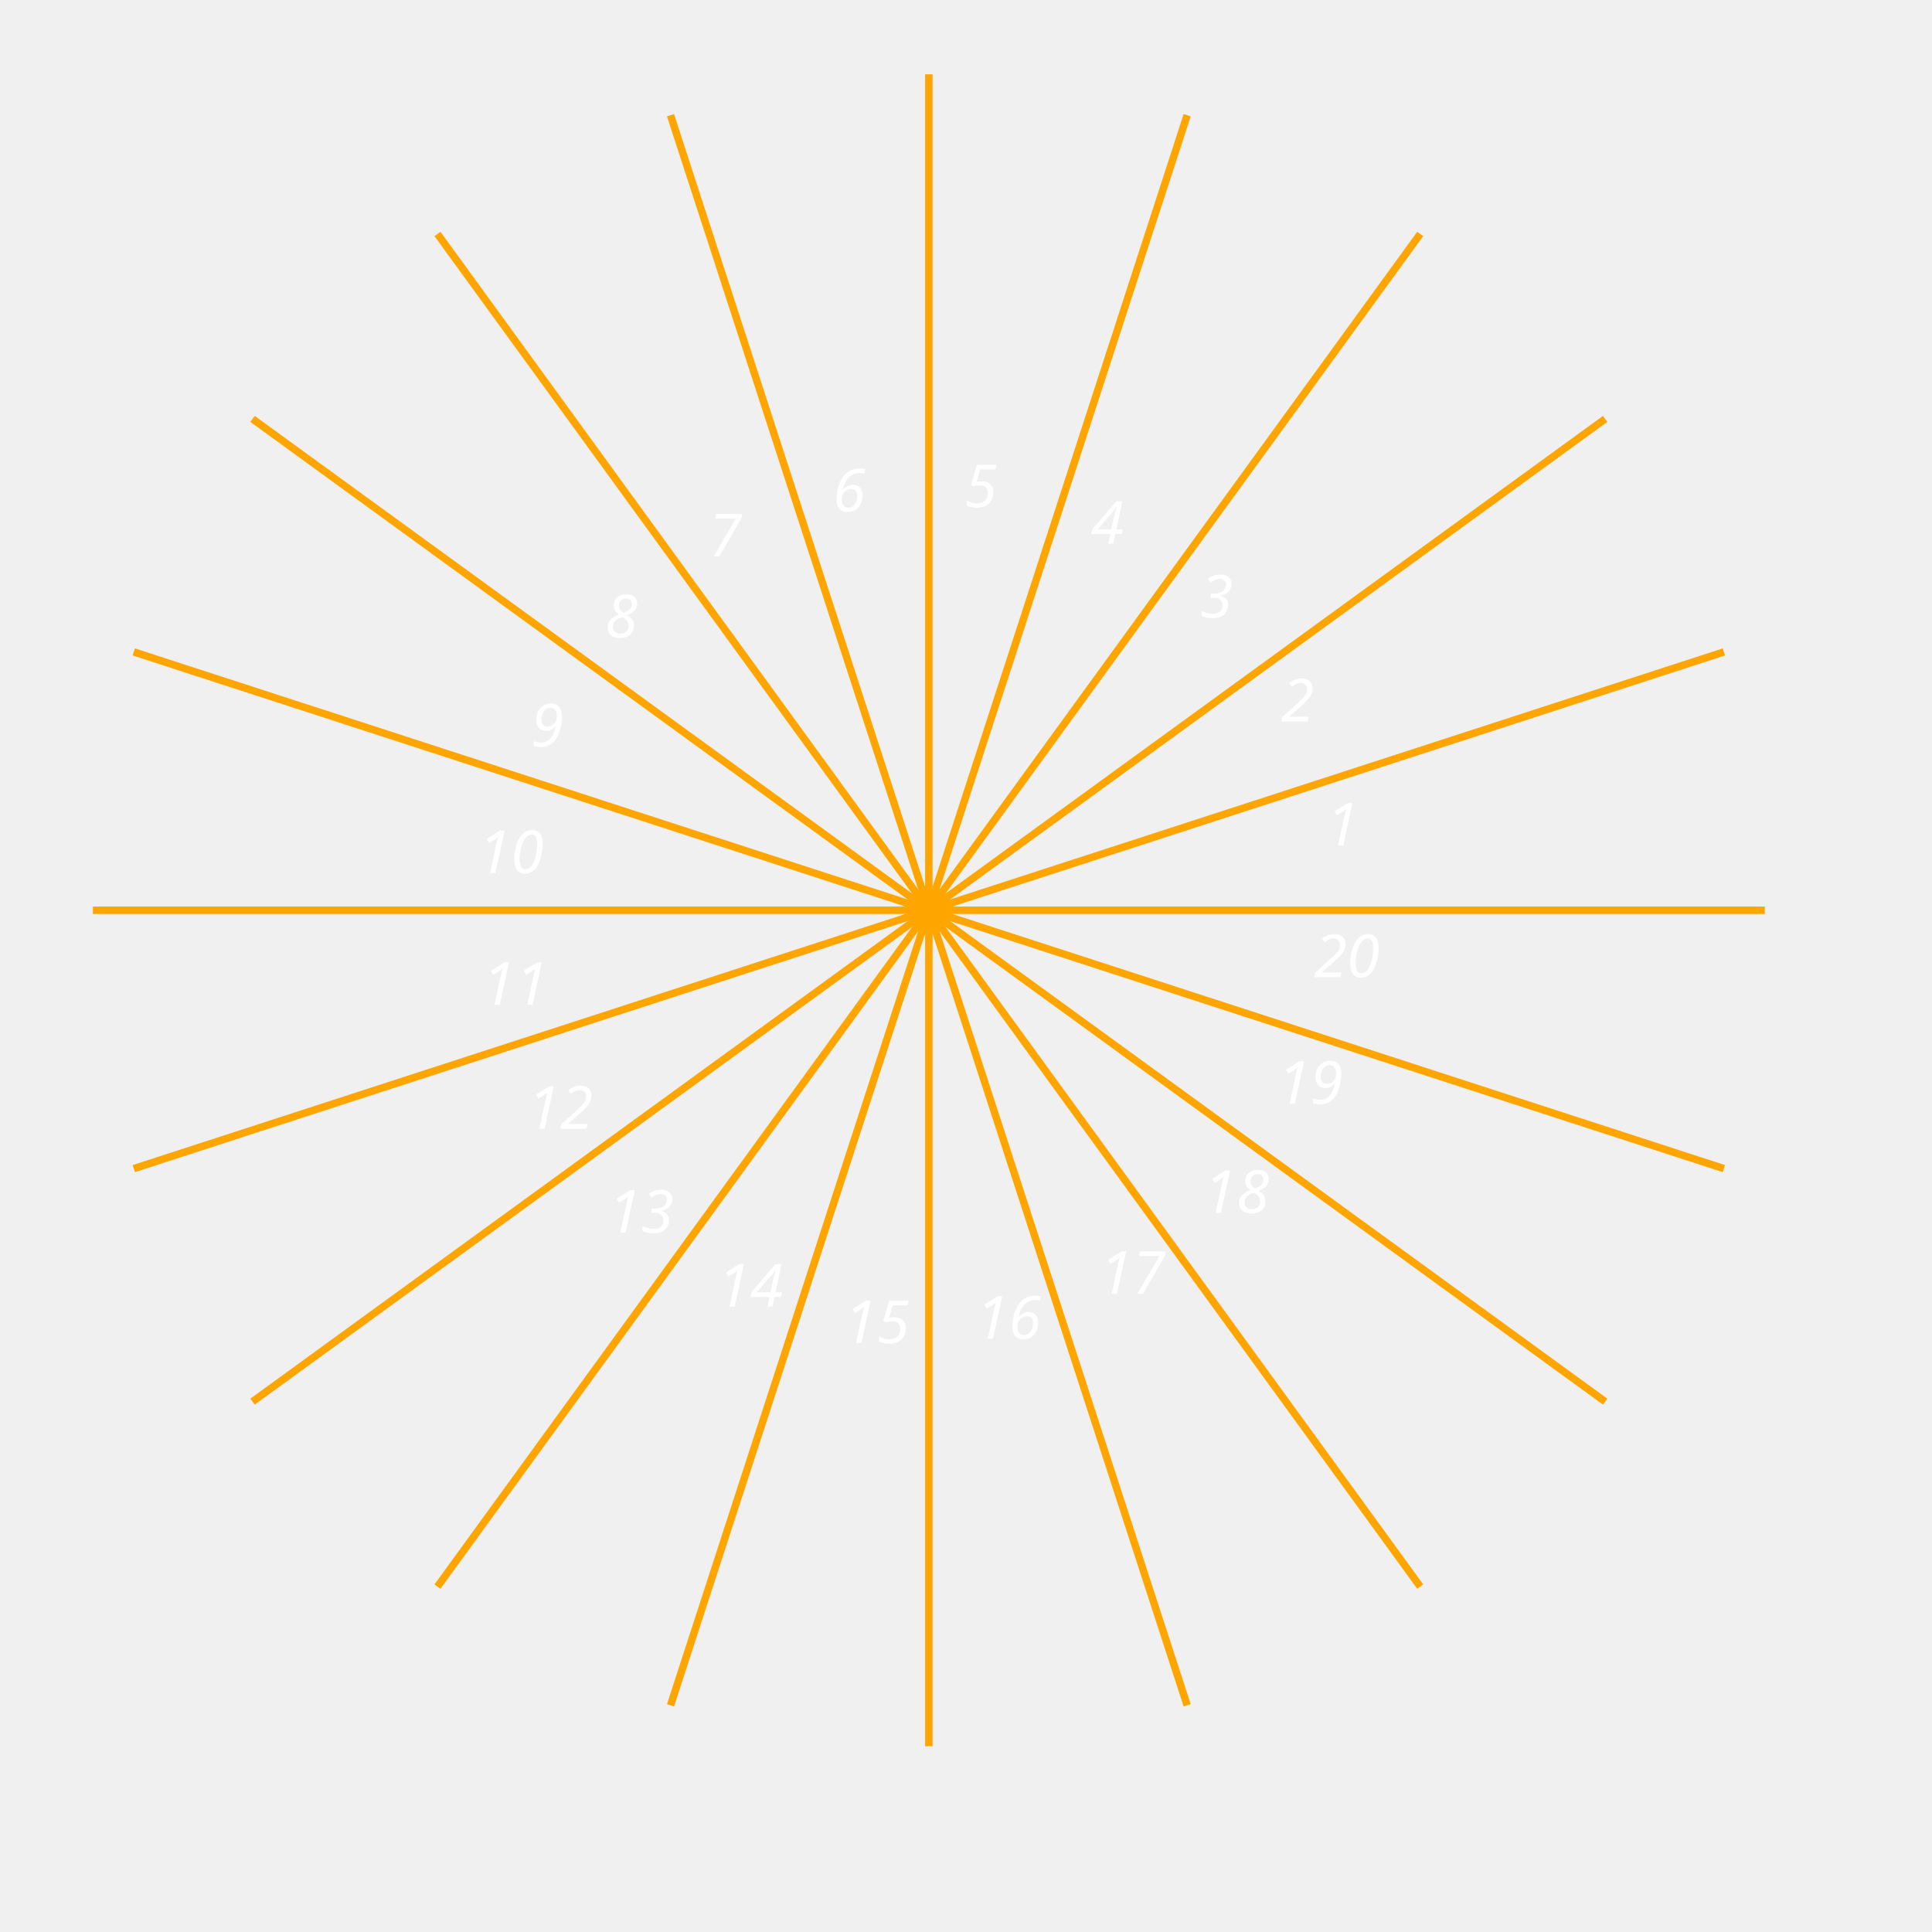
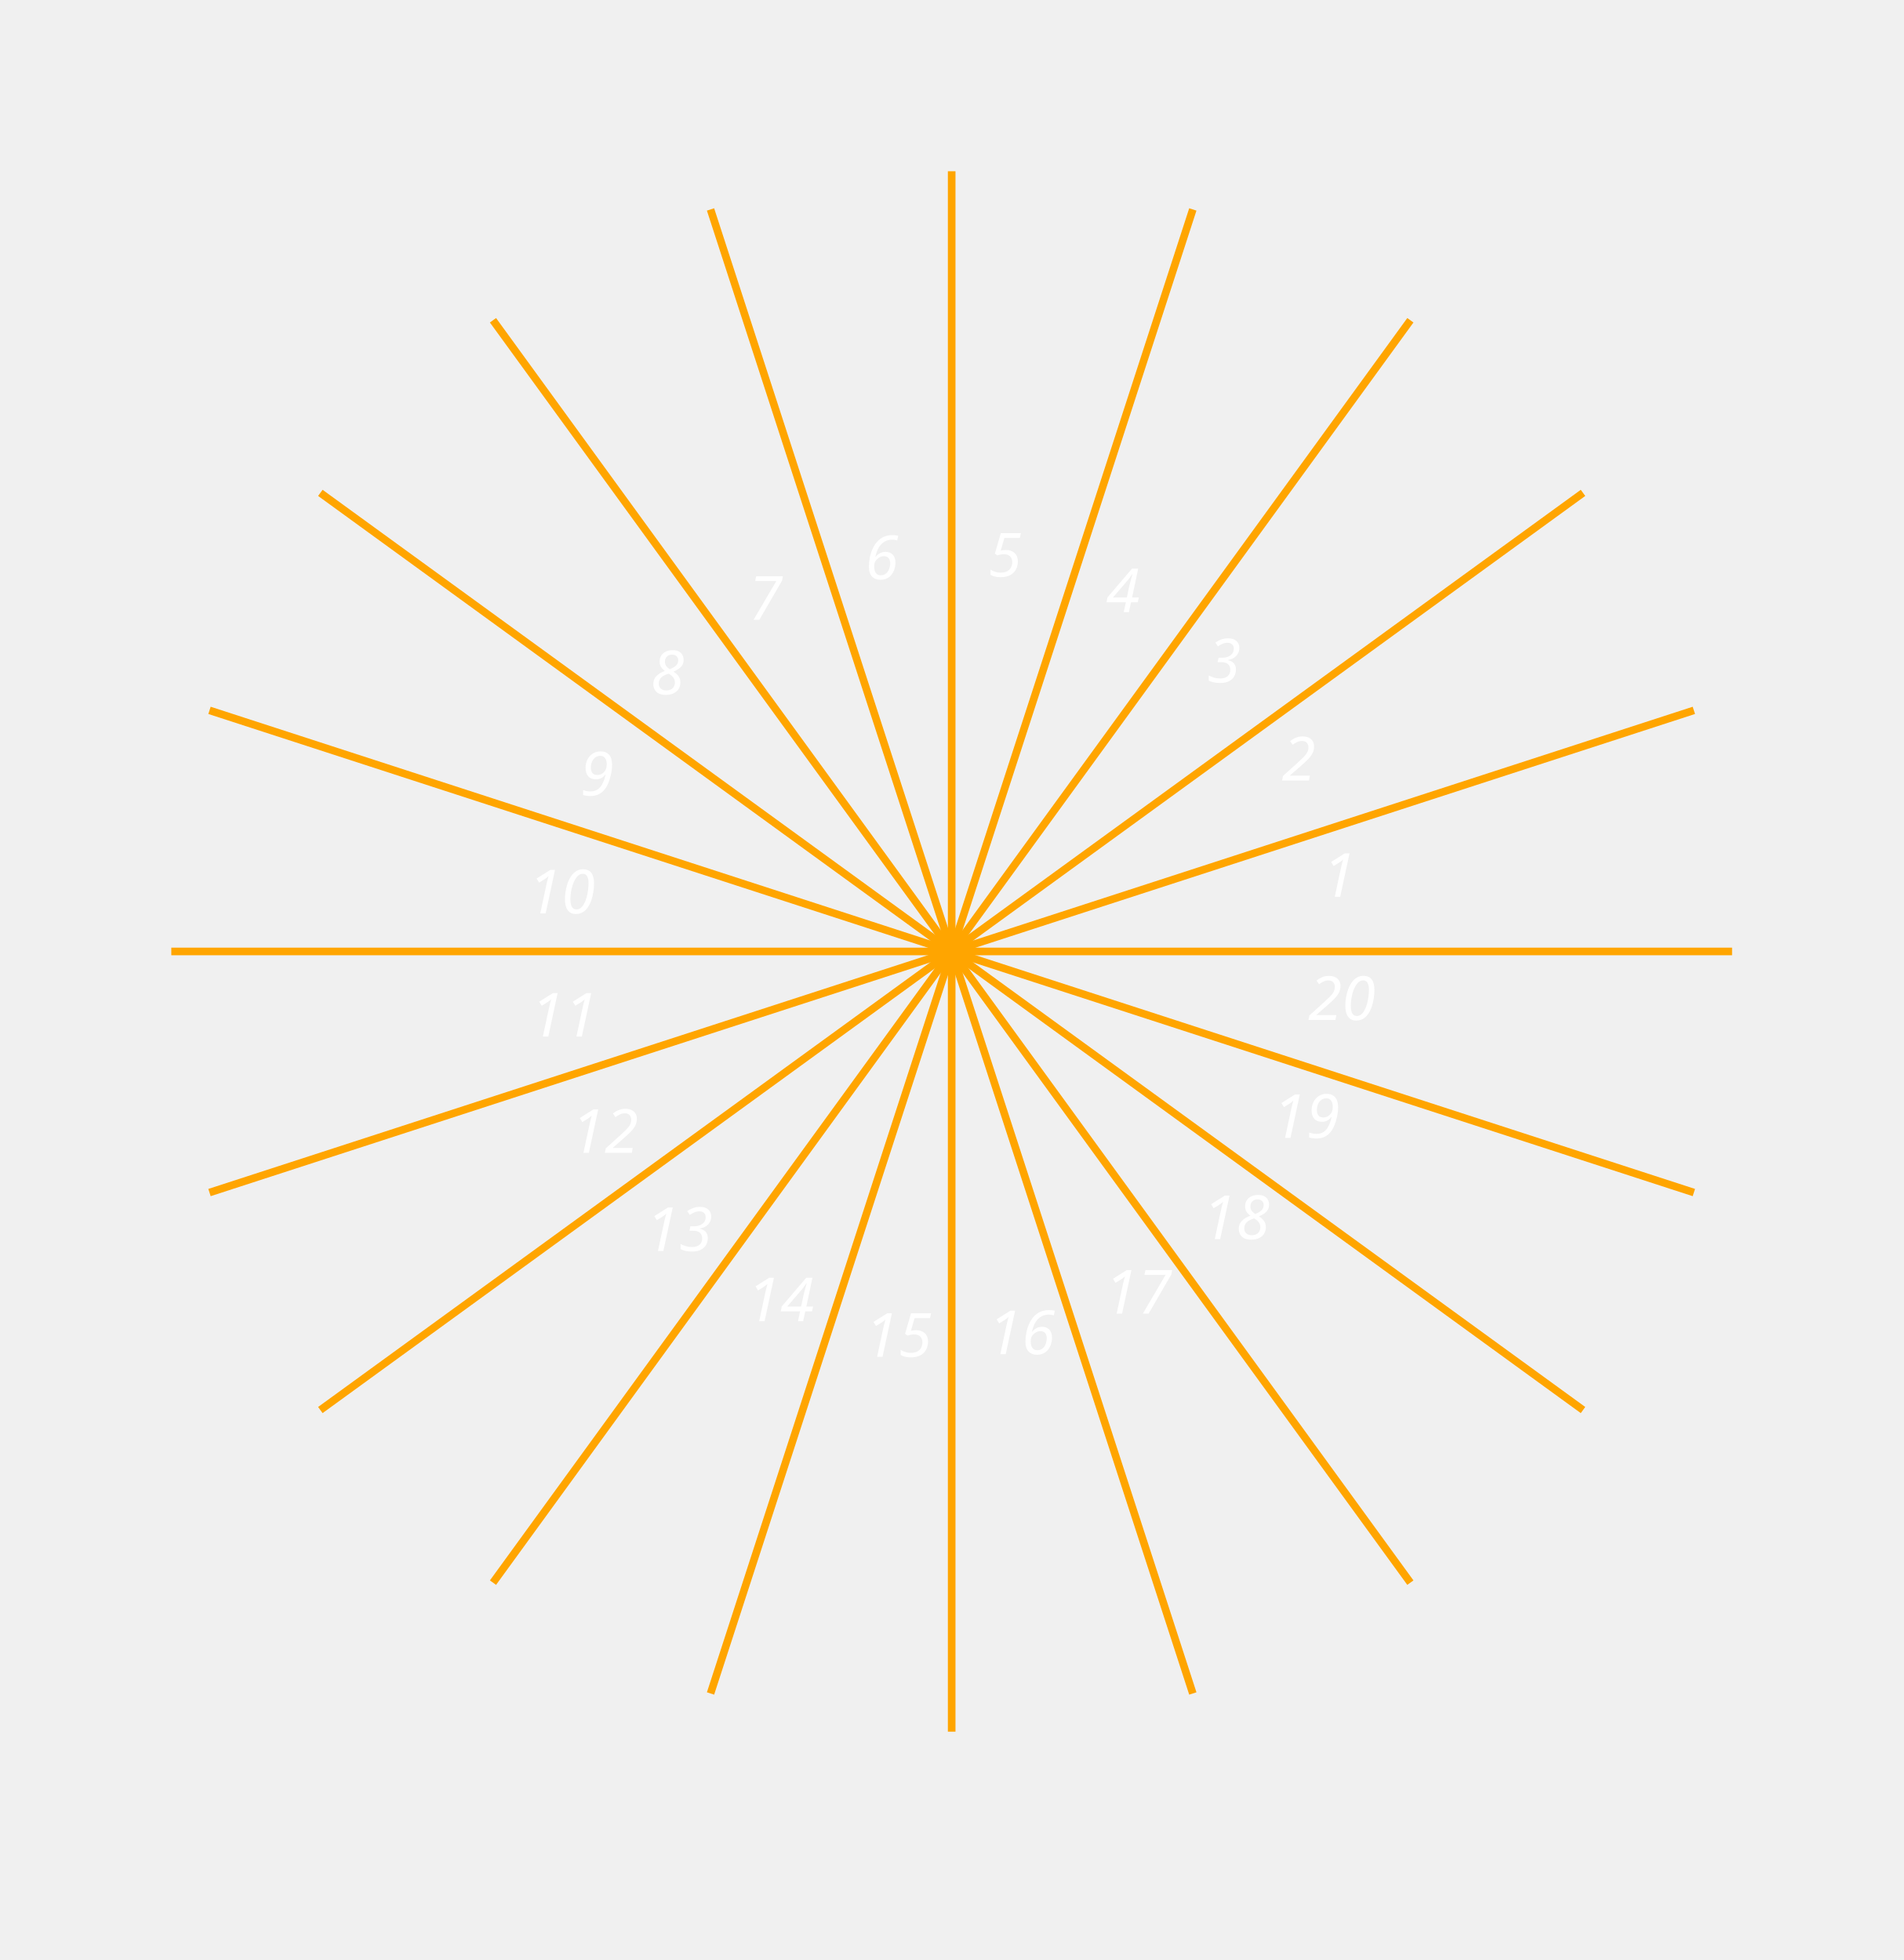
- <svg xmlns="http://www.w3.org/2000/svg" style="background : #444;" height="520.0" width="520.0" version="1.11.1">
-   <line x2="463.988" y1="245" stroke="orange" stroke-width="2" fill="none" y2="175.471" x1="250" />
-   <text dy="4" font-size="16" font-style="italic" stroke="none" fill="white" font-family="CMU Serif" x="361.32" text-anchor="middle" y="223.55">1
+ <svg xmlns="http://www.w3.org/2000/svg" style="background : #444;" height="515.0" width="500.0" version="1.11.1">
+   <line x2="444.967" y1="250" stroke="orange" stroke-width="2" fill="none" y2="186.652" x1="250" />
+   <text dy="4" font-size="16" font-style="italic" stroke="none" fill="white" font-family="CMU Serif" x="351.81" text-anchor="middle" y="231.641">1
  </text>
-   <line x2="432.029" y1="245" stroke="orange" stroke-width="2" fill="none" y2="112.748" x1="250" />
-   <text dy="4" font-size="16" font-style="italic" stroke="none" fill="white" font-family="CMU Serif" x="349.243" text-anchor="middle" y="190.2">2
+   <line x2="415.848" y1="250" stroke="orange" stroke-width="2" fill="none" y2="129.504" x1="250" />
+   <text dy="4" font-size="16" font-style="italic" stroke="none" fill="white" font-family="CMU Serif" x="341.153" text-anchor="middle" y="201.078">2
  </text>
-   <line x2="382.252" y1="245" stroke="orange" stroke-width="2" fill="none" y2="62.971" x1="250" />
-   <text dy="4" font-size="16" font-style="italic" stroke="none" fill="white" font-family="CMU Serif" x="327.452" text-anchor="middle" y="162.215">3
+   <line x2="370.496" y1="250" stroke="orange" stroke-width="2" fill="none" y2="84.152" x1="250" />
+   <text dy="4" font-size="16" font-style="italic" stroke="none" fill="white" font-family="CMU Serif" x="321.574" text-anchor="middle" y="175.305">3
  </text>
-   <line x2="319.529" y1="245" stroke="orange" stroke-width="2" fill="none" y2="31.012" x1="250" />
-   <text dy="4" font-size="16" font-style="italic" stroke="none" fill="white" font-family="CMU Serif" x="298.079" text-anchor="middle" y="142.332">4
+   <line x2="313.348" y1="250" stroke="orange" stroke-width="2" fill="none" y2="55.033" x1="250" />
+   <text dy="4" font-size="16" font-style="italic" stroke="none" fill="white" font-family="CMU Serif" x="294.989" text-anchor="middle" y="156.843">4
  </text>
-   <line x2="250" y1="245" stroke="orange" stroke-width="2" fill="none" y2="20" x1="250" />
-   <text dy="4" font-size="16" font-style="italic" stroke="none" fill="white" font-family="CMU Serif" x="264" text-anchor="middle" y="132.5">5
+   <line x2="250" y1="250" stroke="orange" stroke-width="2" fill="none" y2="45" x1="250" />
+   <text dy="4" font-size="16" font-style="italic" stroke="none" fill="white" font-family="CMU Serif" x="264" text-anchor="middle" y="147.5">5
  </text>
-   <line x2="180.471" y1="245" stroke="orange" stroke-width="2" fill="none" y2="31.012" x1="250" />
-   <text dy="4" font-size="16" font-style="italic" stroke="none" fill="white" font-family="CMU Serif" x="228.55" text-anchor="middle" y="133.68">6
+   <line x2="186.652" y1="250" stroke="orange" stroke-width="2" fill="none" y2="55.033" x1="250" />
+   <text dy="4" font-size="16" font-style="italic" stroke="none" fill="white" font-family="CMU Serif" x="231.641" text-anchor="middle" y="148.19">6
  </text>
-   <line x2="117.748" y1="245" stroke="orange" stroke-width="2" fill="none" y2="62.971" x1="250" />
-   <text dy="4" font-size="16" font-style="italic" stroke="none" fill="white" font-family="CMU Serif" x="195.2" text-anchor="middle" y="145.757">7
+   <line x2="129.504" y1="250" stroke="orange" stroke-width="2" fill="none" y2="84.152" x1="250" />
+   <text dy="4" font-size="16" font-style="italic" stroke="none" fill="white" font-family="CMU Serif" x="201.078" text-anchor="middle" y="158.847">7
  </text>
-   <line x2="67.971" y1="245" stroke="orange" stroke-width="2" fill="none" y2="112.748" x1="250" />
-   <text dy="4" font-size="16" font-style="italic" stroke="none" fill="white" font-family="CMU Serif" x="167.215" text-anchor="middle" y="167.548">8
+   <line x2="84.152" y1="250" stroke="orange" stroke-width="2" fill="none" y2="129.504" x1="250" />
+   <text dy="4" font-size="16" font-style="italic" stroke="none" fill="white" font-family="CMU Serif" x="175.305" text-anchor="middle" y="178.426">8
  </text>
-   <line x2="36.012" y1="245" stroke="orange" stroke-width="2" fill="none" y2="175.471" x1="250" />
-   <text dy="4" font-size="16" font-style="italic" stroke="none" fill="white" font-family="CMU Serif" x="147.332" text-anchor="middle" y="196.921">9
+   <line x2="55.033" y1="250" stroke="orange" stroke-width="2" fill="none" y2="186.652" x1="250" />
+   <text dy="4" font-size="16" font-style="italic" stroke="none" fill="white" font-family="CMU Serif" x="156.843" text-anchor="middle" y="205.011">9
  </text>
-   <line x2="25" y1="245" stroke="orange" stroke-width="2" fill="none" y2="245" x1="250" />
-   <text dy="4" font-size="16" font-style="italic" stroke="none" fill="white" font-family="CMU Serif" x="137.5" text-anchor="middle" y="231">10
+   <line x2="45" y1="250" stroke="orange" stroke-width="2" fill="none" y2="250" x1="250" />
+   <text dy="4" font-size="16" font-style="italic" stroke="none" fill="white" font-family="CMU Serif" x="147.5" text-anchor="middle" y="236">10
  </text>
-   <line x2="36.012" y1="245" stroke="orange" stroke-width="2" fill="none" y2="314.529" x1="250" />
-   <text dy="4" font-size="16" font-style="italic" stroke="none" fill="white" font-family="CMU Serif" x="138.68" text-anchor="middle" y="266.45">11
+   <line x2="55.033" y1="250" stroke="orange" stroke-width="2" fill="none" y2="313.348" x1="250" />
+   <text dy="4" font-size="16" font-style="italic" stroke="none" fill="white" font-family="CMU Serif" x="148.19" text-anchor="middle" y="268.359">11
  </text>
-   <line x2="67.971" y1="245" stroke="orange" stroke-width="2" fill="none" y2="377.252" x1="250" />
-   <text dy="4" font-size="16" font-style="italic" stroke="none" fill="white" font-family="CMU Serif" x="150.757" text-anchor="middle" y="299.8">12
+   <line x2="84.152" y1="250" stroke="orange" stroke-width="2" fill="none" y2="370.496" x1="250" />
+   <text dy="4" font-size="16" font-style="italic" stroke="none" fill="white" font-family="CMU Serif" x="158.847" text-anchor="middle" y="298.922">12
  </text>
-   <line x2="117.748" y1="245" stroke="orange" stroke-width="2" fill="none" y2="427.029" x1="250" />
-   <text dy="4" font-size="16" font-style="italic" stroke="none" fill="white" font-family="CMU Serif" x="172.548" text-anchor="middle" y="327.785">13
+   <line x2="129.504" y1="250" stroke="orange" stroke-width="2" fill="none" y2="415.848" x1="250" />
+   <text dy="4" font-size="16" font-style="italic" stroke="none" fill="white" font-family="CMU Serif" x="178.426" text-anchor="middle" y="324.695">13
  </text>
-   <line x2="180.471" y1="245" stroke="orange" stroke-width="2" fill="none" y2="458.988" x1="250" />
-   <text dy="4" font-size="16" font-style="italic" stroke="none" fill="white" font-family="CMU Serif" x="201.921" text-anchor="middle" y="347.668">14
+   <line x2="186.652" y1="250" stroke="orange" stroke-width="2" fill="none" y2="444.967" x1="250" />
+   <text dy="4" font-size="16" font-style="italic" stroke="none" fill="white" font-family="CMU Serif" x="205.011" text-anchor="middle" y="343.157">14
  </text>
-   <line x2="250" y1="245" stroke="orange" stroke-width="2" fill="none" y2="470" x1="250" />
-   <text dy="4" font-size="16" font-style="italic" stroke="none" fill="white" font-family="CMU Serif" x="236" text-anchor="middle" y="357.5">15
+   <line x2="250" y1="250" stroke="orange" stroke-width="2" fill="none" y2="455" x1="250" />
+   <text dy="4" font-size="16" font-style="italic" stroke="none" fill="white" font-family="CMU Serif" x="236" text-anchor="middle" y="352.5">15
  </text>
-   <line x2="319.529" y1="245" stroke="orange" stroke-width="2" fill="none" y2="458.988" x1="250" />
-   <text dy="4" font-size="16" font-style="italic" stroke="none" fill="white" font-family="CMU Serif" x="271.45" text-anchor="middle" y="356.32">16
+   <line x2="313.348" y1="250" stroke="orange" stroke-width="2" fill="none" y2="444.967" x1="250" />
+   <text dy="4" font-size="16" font-style="italic" stroke="none" fill="white" font-family="CMU Serif" x="268.359" text-anchor="middle" y="351.81">16
  </text>
-   <line x2="382.252" y1="245" stroke="orange" stroke-width="2" fill="none" y2="427.029" x1="250" />
-   <text dy="4" font-size="16" font-style="italic" stroke="none" fill="white" font-family="CMU Serif" x="304.8" text-anchor="middle" y="344.243">17
+   <line x2="370.496" y1="250" stroke="orange" stroke-width="2" fill="none" y2="415.848" x1="250" />
+   <text dy="4" font-size="16" font-style="italic" stroke="none" fill="white" font-family="CMU Serif" x="298.922" text-anchor="middle" y="341.153">17
  </text>
-   <line x2="432.029" y1="245" stroke="orange" stroke-width="2" fill="none" y2="377.252" x1="250" />
-   <text dy="4" font-size="16" font-style="italic" stroke="none" fill="white" font-family="CMU Serif" x="332.785" text-anchor="middle" y="322.452">18
+   <line x2="415.848" y1="250" stroke="orange" stroke-width="2" fill="none" y2="370.496" x1="250" />
+   <text dy="4" font-size="16" font-style="italic" stroke="none" fill="white" font-family="CMU Serif" x="324.695" text-anchor="middle" y="321.574">18
  </text>
-   <line x2="463.988" y1="245" stroke="orange" stroke-width="2" fill="none" y2="314.529" x1="250" />
-   <text dy="4" font-size="16" font-style="italic" stroke="none" fill="white" font-family="CMU Serif" x="352.668" text-anchor="middle" y="293.079">19
+   <line x2="444.967" y1="250" stroke="orange" stroke-width="2" fill="none" y2="313.348" x1="250" />
+   <text dy="4" font-size="16" font-style="italic" stroke="none" fill="white" font-family="CMU Serif" x="343.157" text-anchor="middle" y="294.989">19
  </text>
-   <line x2="475" y1="245" stroke="orange" stroke-width="2" fill="none" y2="245" x1="250" />
-   <text dy="4" font-size="16" font-style="italic" stroke="none" fill="white" font-family="CMU Serif" x="362.5" text-anchor="middle" y="259">20
+   <line x2="455" y1="250" stroke="orange" stroke-width="2" fill="none" y2="250" x1="250" />
+   <text dy="4" font-size="16" font-style="italic" stroke="none" fill="white" font-family="CMU Serif" x="352.5" text-anchor="middle" y="264">20
  </text>
</svg>
